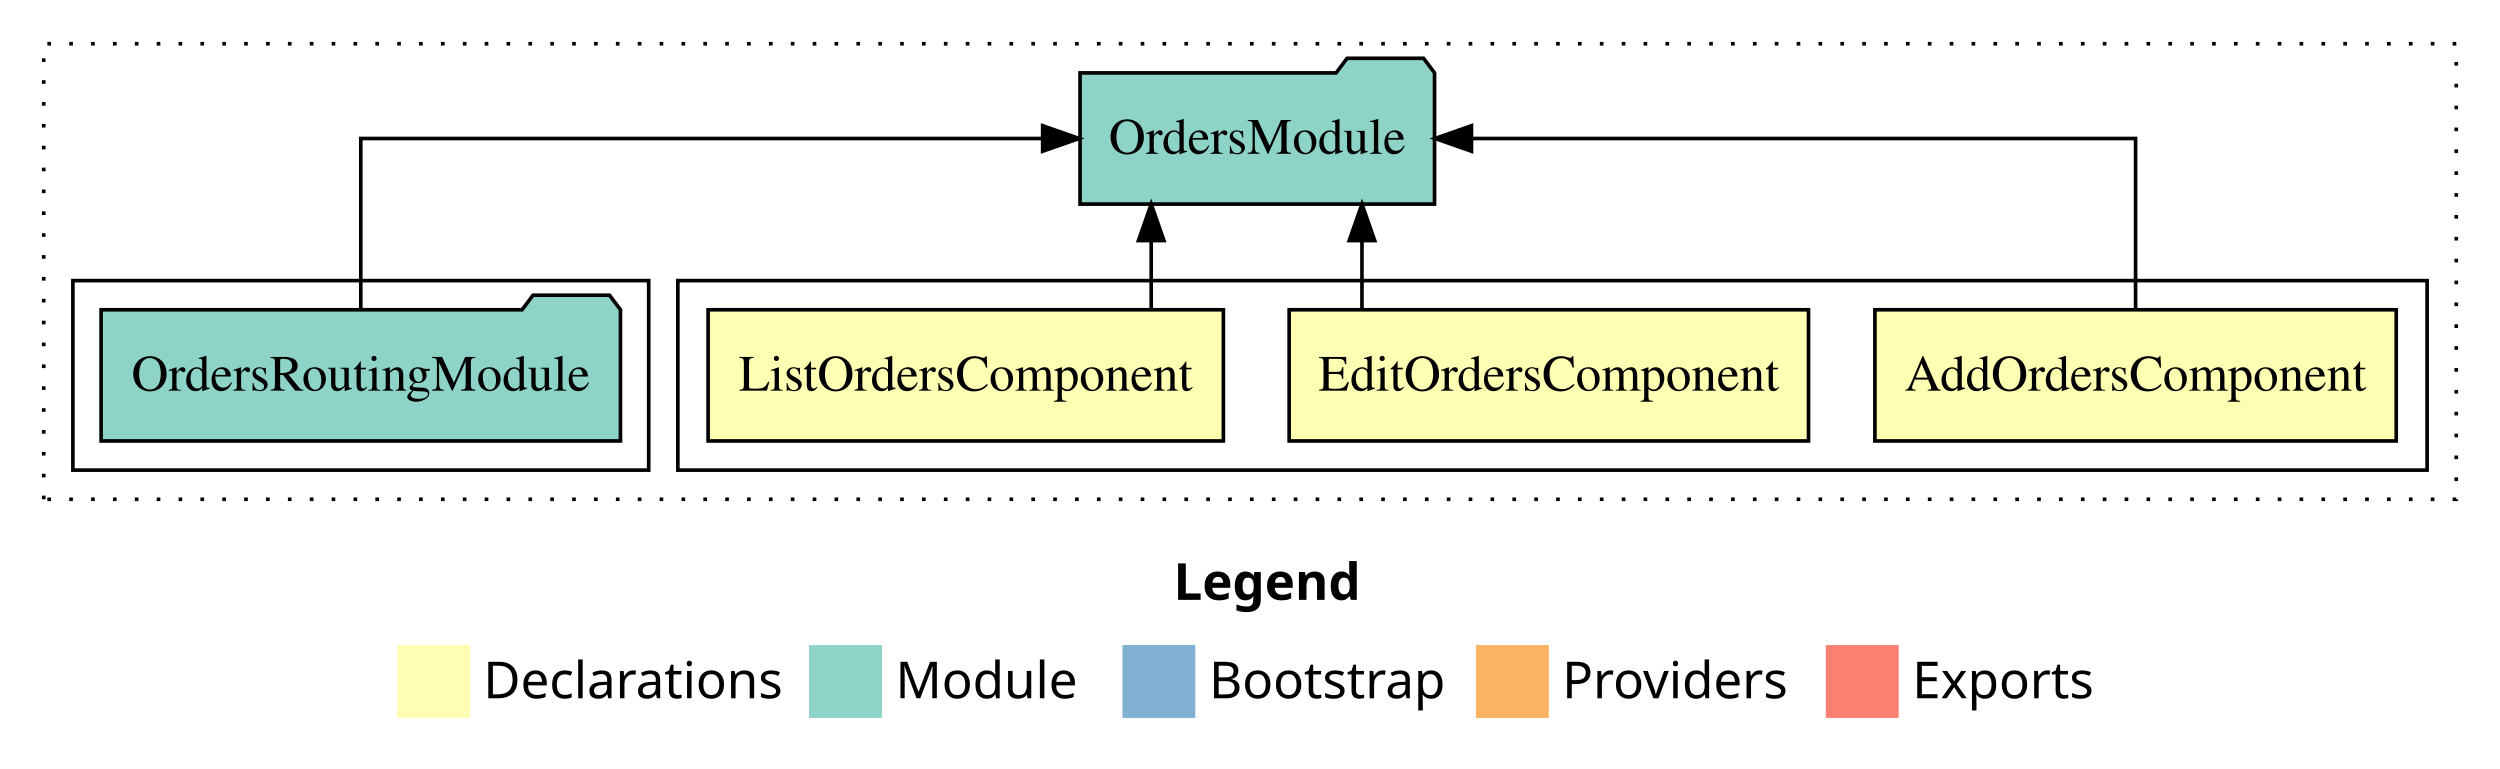
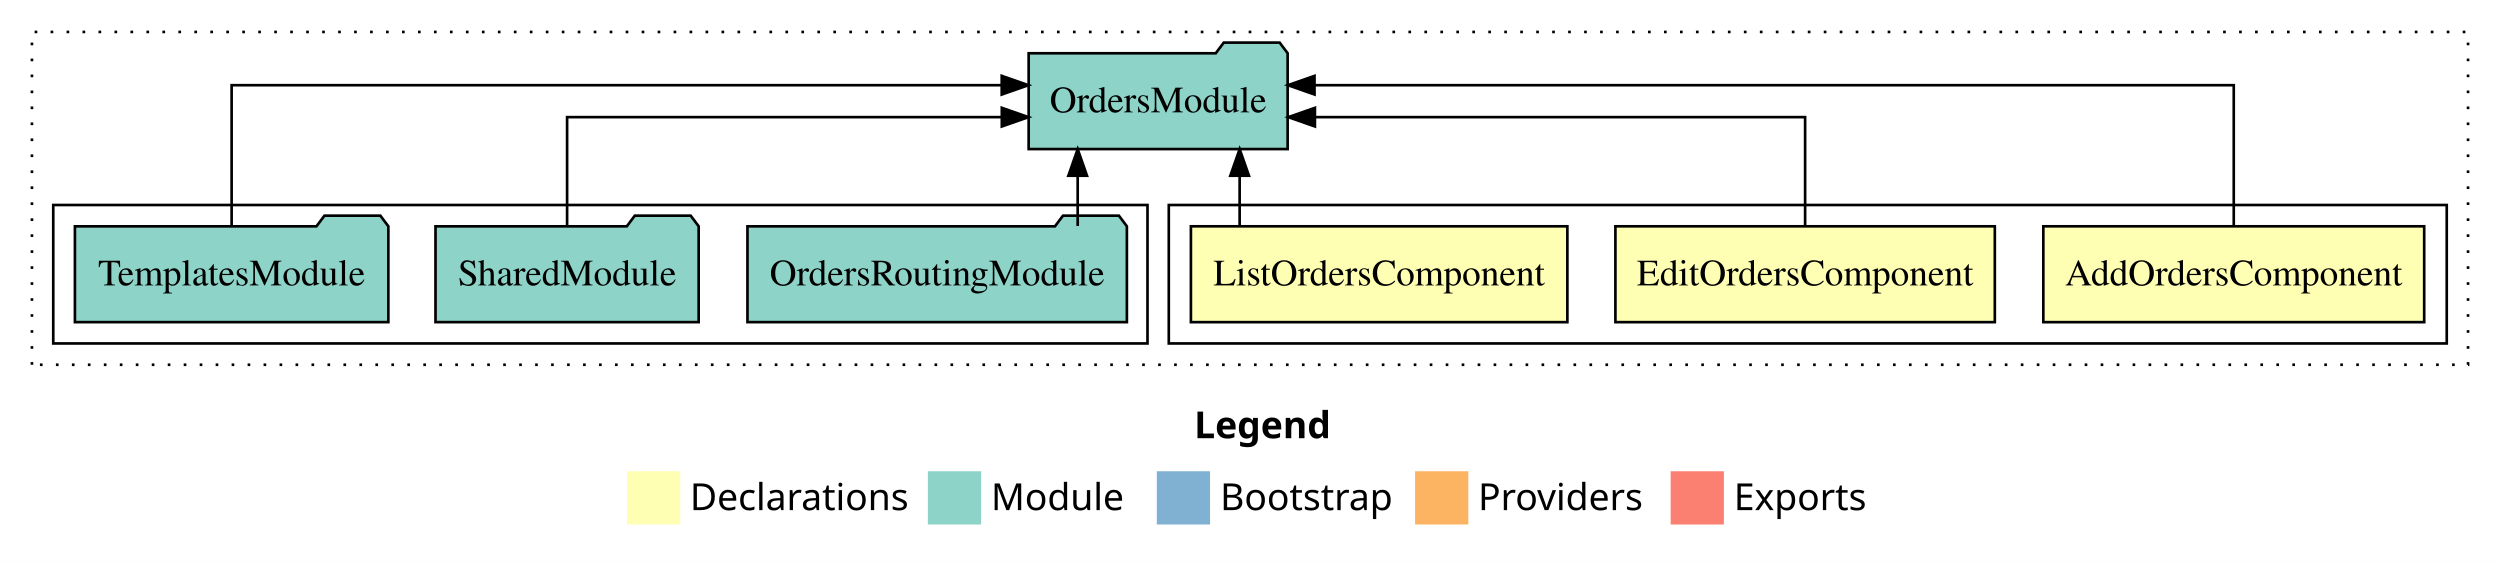
- <svg xmlns="http://www.w3.org/2000/svg" width="686pt" height="211pt" viewBox="0.00 0.00 686.00 211.00">
+ <svg xmlns="http://www.w3.org/2000/svg" width="939pt" height="211pt" viewBox="0.00 0.00 939.00 211.00">
  <g id="graph0" class="graph" transform="scale(1 1) rotate(0) translate(4 207)">
-     <polygon fill="#ffffff" stroke="transparent" points="-4,4 -4,-207 682,-207 682,4 -4,4" />
-     <text text-anchor="start" x="318.009" y="-42.4" font-family="sans-serif" font-weight="bold" font-size="14.00" fill="#000000">Legend</text>
-     <polygon fill="#ffffb3" stroke="transparent" points="105,-10 105,-30 125,-30 125,-10 105,-10" />
-     <text text-anchor="start" x="128.629" y="-15.4" font-family="sans-serif" font-size="14.00" fill="#000000">  Declarations</text>
-     <polygon fill="#8dd3c7" stroke="transparent" points="218,-10 218,-30 238,-30 238,-10 218,-10" />
-     <text text-anchor="start" x="241.725" y="-15.4" font-family="sans-serif" font-size="14.00" fill="#000000">  Module</text>
-     <polygon fill="#80b1d3" stroke="transparent" points="304,-10 304,-30 324,-30 324,-10 304,-10" />
-     <text text-anchor="start" x="327.781" y="-15.4" font-family="sans-serif" font-size="14.00" fill="#000000">  Bootstrap</text>
-     <polygon fill="#fdb462" stroke="transparent" points="401,-10 401,-30 421,-30 421,-10 401,-10" />
-     <text text-anchor="start" x="424.673" y="-15.4" font-family="sans-serif" font-size="14.00" fill="#000000">  Providers</text>
-     <polygon fill="#fb8072" stroke="transparent" points="497,-10 497,-30 517,-30 517,-10 497,-10" />
-     <text text-anchor="start" x="520.726" y="-15.4" font-family="sans-serif" font-size="14.00" fill="#000000">  Exports</text>
+     <polygon fill="#ffffff" stroke="transparent" points="-4,4 -4,-207 935,-207 935,4 -4,4" />
+     <text text-anchor="start" x="444.509" y="-42.4" font-family="sans-serif" font-weight="bold" font-size="14.00" fill="#000000">Legend</text>
+     <polygon fill="#ffffb3" stroke="transparent" points="231.5,-10 231.5,-30 251.5,-30 251.5,-10 231.5,-10" />
+     <text text-anchor="start" x="255.129" y="-15.4" font-family="sans-serif" font-size="14.00" fill="#000000">  Declarations</text>
+     <polygon fill="#8dd3c7" stroke="transparent" points="344.5,-10 344.5,-30 364.5,-30 364.5,-10 344.5,-10" />
+     <text text-anchor="start" x="368.225" y="-15.4" font-family="sans-serif" font-size="14.00" fill="#000000">  Module</text>
+     <polygon fill="#80b1d3" stroke="transparent" points="430.5,-10 430.5,-30 450.5,-30 450.5,-10 430.5,-10" />
+     <text text-anchor="start" x="454.281" y="-15.4" font-family="sans-serif" font-size="14.00" fill="#000000">  Bootstrap</text>
+     <polygon fill="#fdb462" stroke="transparent" points="527.5,-10 527.5,-30 547.5,-30 547.5,-10 527.5,-10" />
+     <text text-anchor="start" x="551.173" y="-15.4" font-family="sans-serif" font-size="14.00" fill="#000000">  Providers</text>
+     <polygon fill="#fb8072" stroke="transparent" points="623.5,-10 623.5,-30 643.5,-30 643.5,-10 623.5,-10" />
+     <text text-anchor="start" x="647.226" y="-15.4" font-family="sans-serif" font-size="14.00" fill="#000000">  Exports</text>
    <g id="clust1" class="cluster">
-       <polygon fill="none" stroke="#000000" stroke-dasharray="1,5" points="8,-70 8,-195 670,-195 670,-70 8,-70" />
+       <polygon fill="none" stroke="#000000" stroke-dasharray="1,5" points="8,-70 8,-195 923,-195 923,-70 8,-70" />
    </g>
    <g id="clust2" class="cluster">
-       <polygon fill="none" stroke="#000000" points="182,-78 182,-130 662,-130 662,-78 182,-78" />
+       <polygon fill="none" stroke="#000000" points="435,-78 435,-130 915,-130 915,-78 435,-78" />
    </g>
    <g id="clust6" class="cluster">
-       <polygon fill="none" stroke="#000000" points="16,-78 16,-130 174,-130 174,-78 16,-78" />
+       <polygon fill="none" stroke="#000000" points="16,-78 16,-130 427,-130 427,-78 16,-78" />
    </g>
    <g id="node1" class="node">
-       <polygon fill="#ffffb3" stroke="#000000" points="653.527,-122 510.473,-122 510.473,-86 653.527,-86 653.527,-122" />
-       <text text-anchor="middle" x="582" y="-99.8" font-family="Times,serif" font-size="14.00" fill="#000000">AddOrdersComponent</text>
+       <polygon fill="#ffffb3" stroke="#000000" points="906.527,-122 763.473,-122 763.473,-86 906.527,-86 906.527,-122" />
+       <text text-anchor="middle" x="835" y="-99.8" font-family="Times,serif" font-size="14.00" fill="#000000">AddOrdersComponent</text>
    </g>
    <g id="node4" class="node">
-       <polygon fill="#8dd3c7" stroke="#000000" points="389.637,-187 386.637,-191 365.637,-191 362.637,-187 292.363,-187 292.363,-151 389.637,-151 389.637,-187" />
-       <text text-anchor="middle" x="341" y="-164.8" font-family="Times,serif" font-size="14.00" fill="#000000">OrdersModule</text>
+       <polygon fill="#8dd3c7" stroke="#000000" points="479.637,-187 476.637,-191 455.637,-191 452.637,-187 382.363,-187 382.363,-151 479.637,-151 479.637,-187" />
+       <text text-anchor="middle" x="431" y="-164.8" font-family="Times,serif" font-size="14.00" fill="#000000">OrdersModule</text>
    </g>
    <g id="edge1" class="edge">
-       <path fill="none" stroke="#000000" d="M582,-122.106C582,-141.339 582,-169 582,-169 582,-169 399.77,-169 399.77,-169" />
-       <polygon fill="#000000" stroke="#000000" points="399.77,-165.5 389.77,-169 399.77,-172.5 399.77,-165.5" />
+       <path fill="none" stroke="#000000" d="M835,-122.284C835,-143.321 835,-175 835,-175 835,-175 489.732,-175 489.732,-175" />
+       <polygon fill="#000000" stroke="#000000" points="489.732,-171.5 479.732,-175 489.732,-178.5 489.732,-171.5" />
    </g>
    <g id="node2" class="node">
-       <polygon fill="#ffffb3" stroke="#000000" points="492.253,-122 349.747,-122 349.747,-86 492.253,-86 492.253,-122" />
-       <text text-anchor="middle" x="421" y="-99.8" font-family="Times,serif" font-size="14.00" fill="#000000">EditOrdersComponent</text>
+       <polygon fill="#ffffb3" stroke="#000000" points="745.253,-122 602.747,-122 602.747,-86 745.253,-86 745.253,-122" />
+       <text text-anchor="middle" x="674" y="-99.8" font-family="Times,serif" font-size="14.00" fill="#000000">EditOrdersComponent</text>
    </g>
    <g id="edge2" class="edge">
-       <path fill="none" stroke="#000000" d="M369.721,-122.106C369.721,-122.106 369.721,-140.991 369.721,-140.991" />
-       <polygon fill="#000000" stroke="#000000" points="366.221,-140.991 369.721,-150.991 373.221,-140.991 366.221,-140.991" />
+       <path fill="none" stroke="#000000" d="M674,-122.022C674,-139.373 674,-163 674,-163 674,-163 489.882,-163 489.882,-163" />
+       <polygon fill="#000000" stroke="#000000" points="489.882,-159.5 479.882,-163 489.882,-166.5 489.882,-159.5" />
    </g>
    <g id="node3" class="node">
-       <polygon fill="#ffffb3" stroke="#000000" points="331.698,-122 190.302,-122 190.302,-86 331.698,-86 331.698,-122" />
-       <text text-anchor="middle" x="261" y="-99.8" font-family="Times,serif" font-size="14.00" fill="#000000">ListOrdersComponent</text>
+       <polygon fill="#ffffb3" stroke="#000000" points="584.698,-122 443.302,-122 443.302,-86 584.698,-86 584.698,-122" />
+       <text text-anchor="middle" x="514" y="-99.8" font-family="Times,serif" font-size="14.00" fill="#000000">ListOrdersComponent</text>
    </g>
    <g id="edge3" class="edge">
-       <path fill="none" stroke="#000000" d="M311.89,-122.106C311.89,-122.106 311.89,-140.991 311.89,-140.991" />
-       <polygon fill="#000000" stroke="#000000" points="308.39,-140.991 311.89,-150.991 315.39,-140.991 308.39,-140.991" />
+       <path fill="none" stroke="#000000" d="M461.61,-122.106C461.61,-122.106 461.61,-140.991 461.61,-140.991" />
+       <polygon fill="#000000" stroke="#000000" points="458.11,-140.991 461.61,-150.991 465.11,-140.991 458.11,-140.991" />
    </g>
    <g id="node5" class="node">
-       <polygon fill="#8dd3c7" stroke="#000000" points="166.255,-122 163.255,-126 142.255,-126 139.255,-122 23.745,-122 23.745,-86 166.255,-86 166.255,-122" />
-       <text text-anchor="middle" x="95" y="-99.8" font-family="Times,serif" font-size="14.00" fill="#000000">OrdersRoutingModule</text>
+       <polygon fill="#8dd3c7" stroke="#000000" points="419.255,-122 416.255,-126 395.255,-126 392.255,-122 276.745,-122 276.745,-86 419.255,-86 419.255,-122" />
+       <text text-anchor="middle" x="348" y="-99.8" font-family="Times,serif" font-size="14.00" fill="#000000">OrdersRoutingModule</text>
    </g>
    <g id="edge4" class="edge">
-       <path fill="none" stroke="#000000" d="M95,-122.106C95,-141.339 95,-169 95,-169 95,-169 282.104,-169 282.104,-169" />
-       <polygon fill="#000000" stroke="#000000" points="282.104,-172.5 292.104,-169 282.104,-165.5 282.104,-172.5" />
+       <path fill="none" stroke="#000000" d="M400.779,-122.106C400.779,-122.106 400.779,-140.991 400.779,-140.991" />
+       <polygon fill="#000000" stroke="#000000" points="397.279,-140.991 400.779,-150.991 404.279,-140.991 397.279,-140.991" />
+     </g>
+     <g id="node6" class="node">
+       <polygon fill="#8dd3c7" stroke="#000000" points="258.423,-122 255.423,-126 234.423,-126 231.423,-122 159.577,-122 159.577,-86 258.423,-86 258.423,-122" />
+       <text text-anchor="middle" x="209" y="-99.8" font-family="Times,serif" font-size="14.00" fill="#000000">SharedModule</text>
+     </g>
+     <g id="edge5" class="edge">
+       <path fill="none" stroke="#000000" d="M209,-122.022C209,-139.373 209,-163 209,-163 209,-163 372.281,-163 372.281,-163" />
+       <polygon fill="#000000" stroke="#000000" points="372.281,-166.5 382.281,-163 372.281,-159.5 372.281,-166.5" />
+     </g>
+     <g id="node7" class="node">
+       <polygon fill="#8dd3c7" stroke="#000000" points="141.863,-122 138.863,-126 117.863,-126 114.863,-122 24.137,-122 24.137,-86 141.863,-86 141.863,-122" />
+       <text text-anchor="middle" x="83" y="-99.8" font-family="Times,serif" font-size="14.00" fill="#000000">TemplatesModule</text>
+     </g>
+     <g id="edge6" class="edge">
+       <path fill="none" stroke="#000000" d="M83,-122.284C83,-143.321 83,-175 83,-175 83,-175 372.246,-175 372.246,-175" />
+       <polygon fill="#000000" stroke="#000000" points="372.246,-178.5 382.246,-175 372.246,-171.5 372.246,-178.5" />
    </g>
  </g>
</svg>
